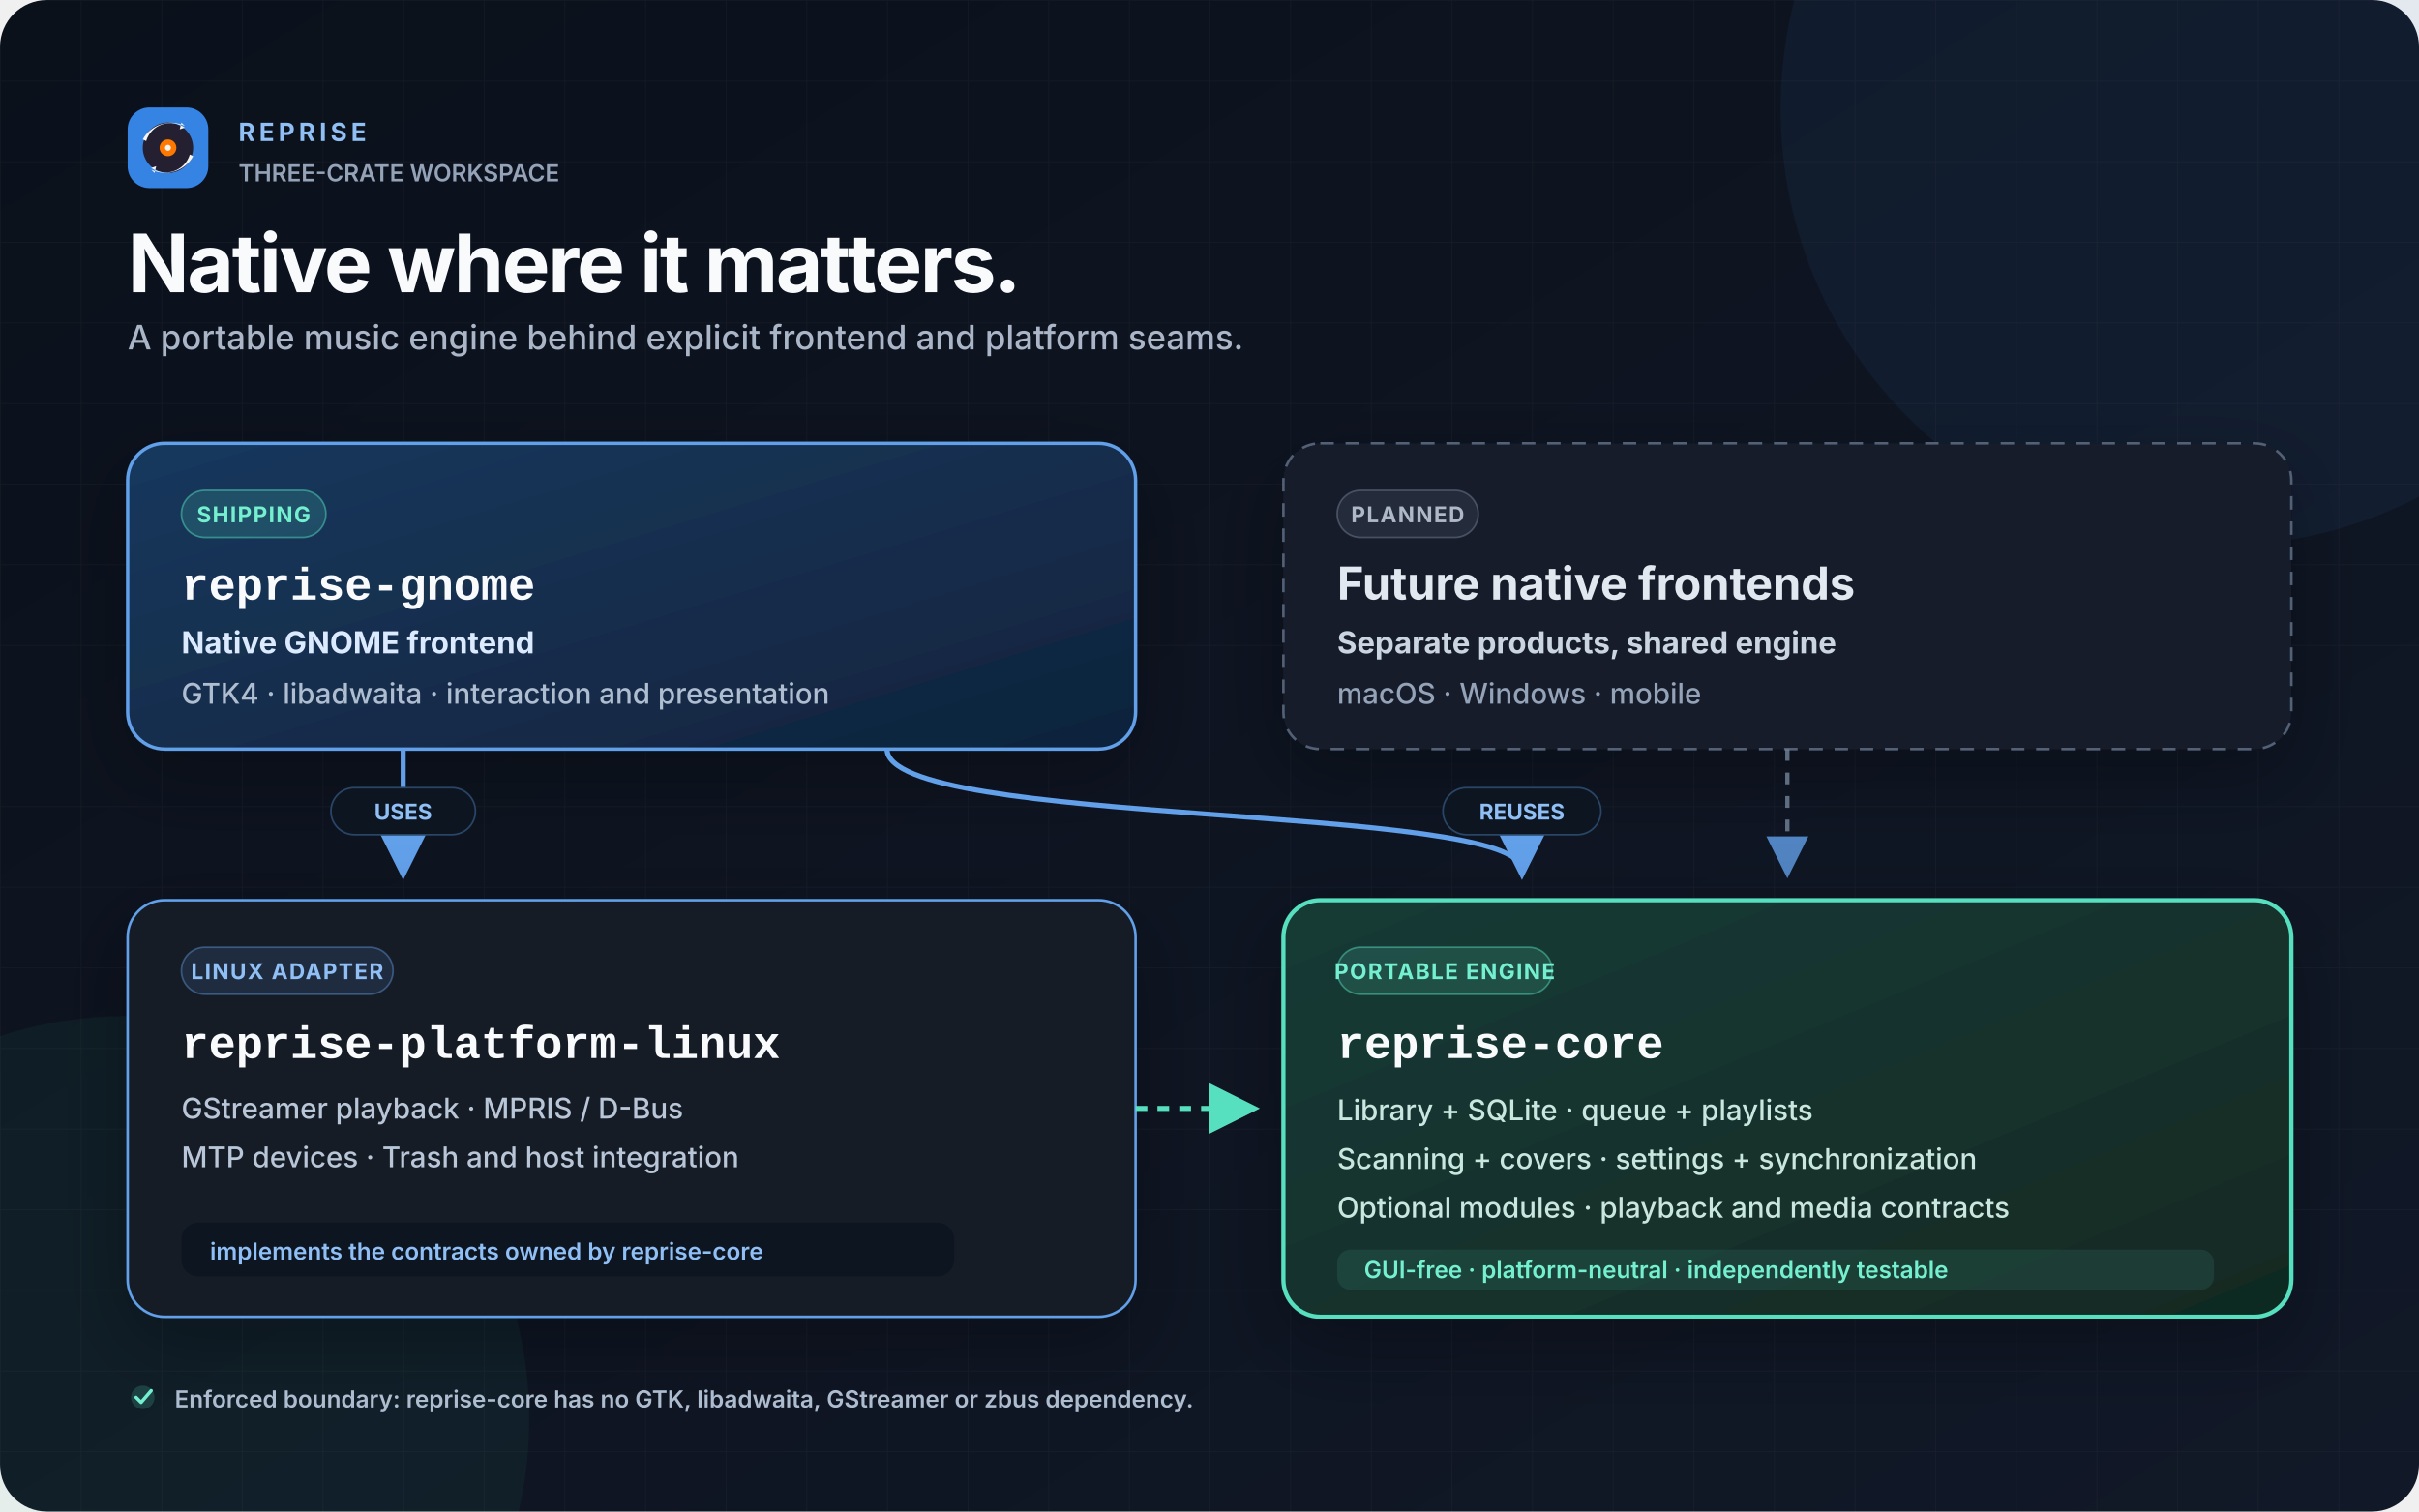
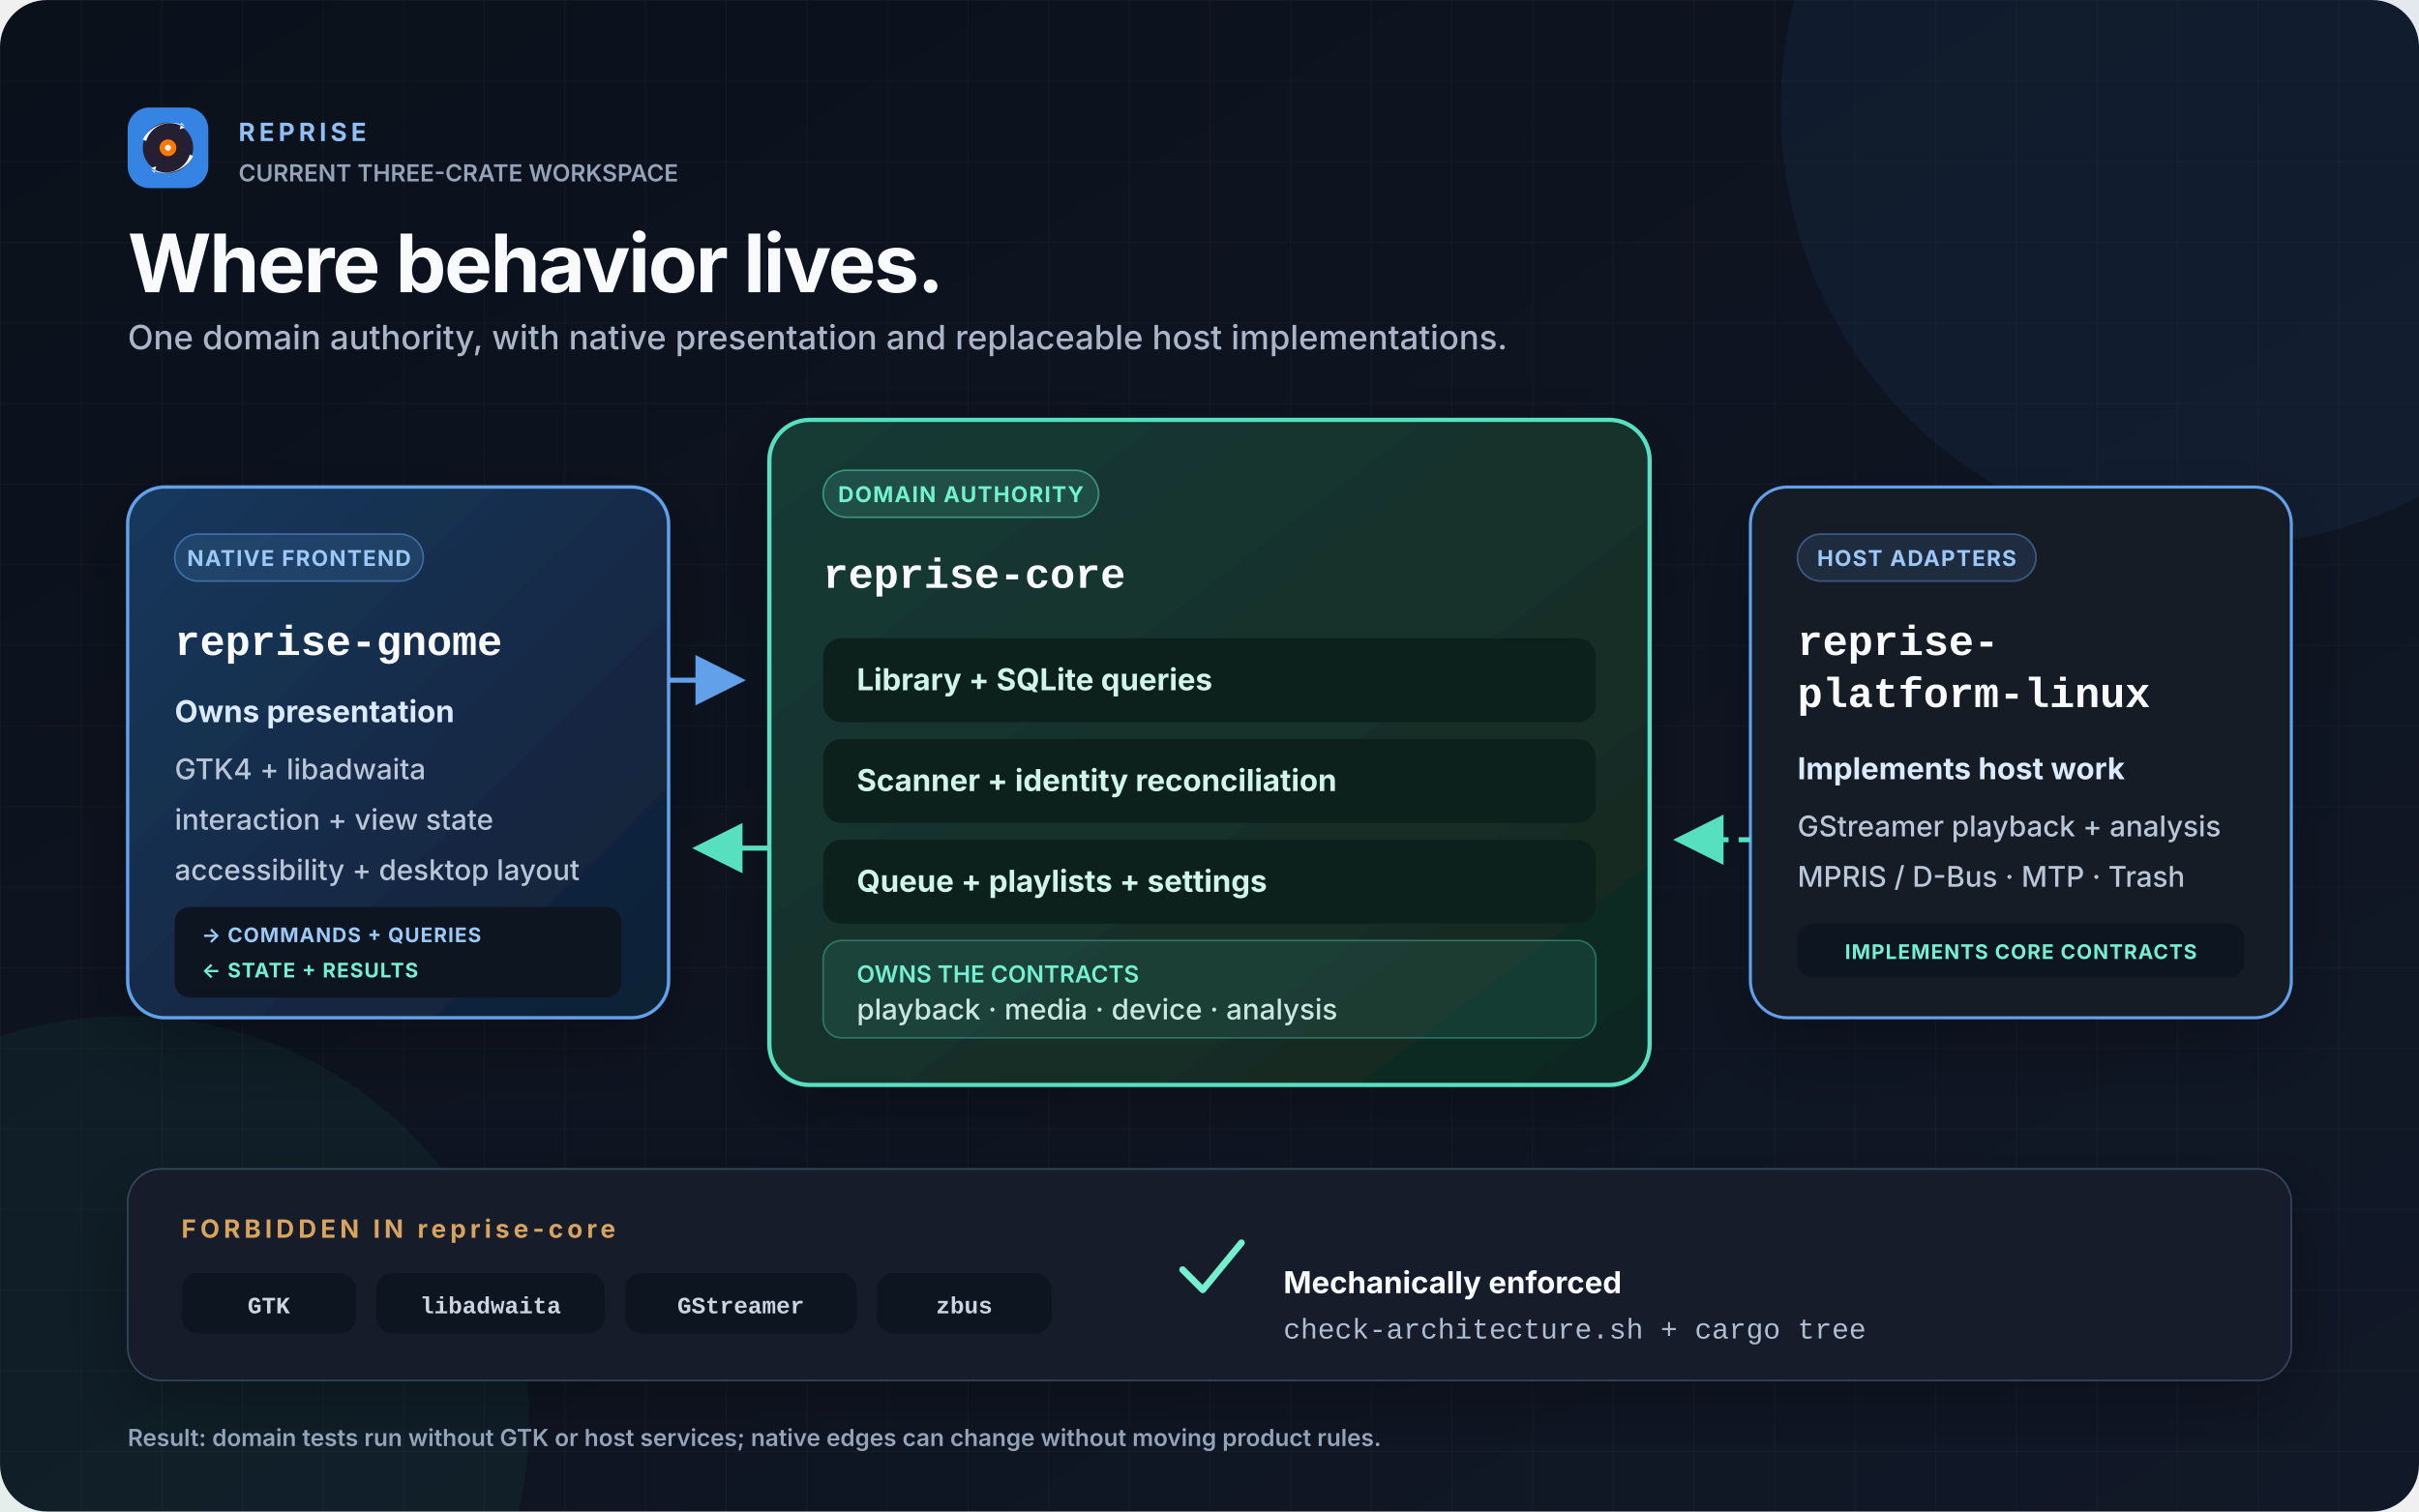
<svg xmlns="http://www.w3.org/2000/svg" width="1440" height="900" viewBox="0 0 1440 900" role="img" aria-labelledby="title description">
  <defs>
    <linearGradient id="background" x1="0" y1="0" x2="1" y2="1">
      <stop offset="0" stop-color="#0b111b" />
      <stop offset="1" stop-color="#111827" />
    </linearGradient>
-     <linearGradient id="gnome-card" x1="0" y1="0" x2="1" y2="1">
+     <linearGradient id="core" x1="0" y1="0" x2="1" y2="1">
+       <stop offset="0" stop-color="#193b36" />
+       <stop offset="1" stop-color="#10271f" />
+     </linearGradient>
+     <linearGradient id="edge" x1="0" y1="0" x2="1" y2="1">
      <stop offset="0" stop-color="#17385d" />
-       <stop offset="1" stop-color="#10233c" />
-     </linearGradient>
-     <linearGradient id="core-card" x1="0" y1="0" x2="1" y2="1">
-       <stop offset="0" stop-color="#193b36" />
-       <stop offset="1" stop-color="#112923" />
+       <stop offset="1" stop-color="#101f34" />
    </linearGradient>
    <pattern id="grid" width="48" height="48" patternUnits="userSpaceOnUse">
      <path d="M48 0H0V48" fill="none" stroke="#ffffff" stroke-opacity="0.035" />
    </pattern>
    <filter id="shadow" x="-20%" y="-20%" width="140%" height="150%">
      <feDropShadow dx="0" dy="16" stdDeviation="22" flood-color="#000000" flood-opacity="0.28" />
-     </filter>
-     <filter id="glow" x="-40%" y="-40%" width="180%" height="180%">
-       <feGaussianBlur stdDeviation="10" result="blur" />
-       <feMerge>
-         <feMergeNode in="blur" />
-         <feMergeNode in="SourceGraphic" />
-       </feMerge>
    </filter>
    <marker id="arrow-blue" markerWidth="10" markerHeight="10" refX="8" refY="5" orient="auto" markerUnits="strokeWidth">
      <path d="M0 0L10 5L0 10Z" fill="#62a0ea" />
    </marker>
    <marker id="arrow-green" markerWidth="10" markerHeight="10" refX="8" refY="5" orient="auto" markerUnits="strokeWidth">
      <path d="M0 0L10 5L0 10Z" fill="#57e0bf" />
    </marker>
    <style>
      .sans { font-family: Inter, ui-sans-serif, system-ui, -apple-system, BlinkMacSystemFont, "Segoe UI", sans-serif; }
      .mono { font-family: "SFMono-Regular", Consolas, "Liberation Mono", monospace; }
      .eyebrow { font-size: 15px; font-weight: 700; letter-spacing: 2.4px; }
      .title { font-size: 48px; font-weight: 750; letter-spacing: -1.2px; }
      .subtitle { font-size: 20px; font-weight: 450; }
-       .crate { font-size: 27px; font-weight: 700; }
-       .card-title { font-size: 18px; font-weight: 650; }
+       .crate { font-size: 25px; font-weight: 700; }
+       .card-title { font-size: 18px; font-weight: 700; }
      .body { font-size: 17px; font-weight: 450; }
      .small { font-size: 14px; font-weight: 600; }
-       .pill { font-size: 13px; font-weight: 700; letter-spacing: 0.8px; }
-       .line-label { font-size: 13px; font-weight: 650; }
+       .pill { font-size: 13px; font-weight: 700; letter-spacing: 0.7px; }
+       .flow { font-size: 12px; font-weight: 750; letter-spacing: 0.6px; }
    </style>
  </defs>
  <rect width="1440" height="900" rx="28" fill="url(#background)" />
  <rect width="1440" height="900" rx="28" fill="url(#grid)" />
  <circle cx="1320" cy="65" r="260" fill="#3584e4" opacity="0.07" />
  <circle cx="75" cy="845" r="240" fill="#2ec7a6" opacity="0.055" />
  <g class="sans">
    <g transform="translate(76 64)">
      <rect width="48" height="48" rx="13" fill="#3584e4" />
      <circle cx="24" cy="24" r="15" fill="#241f31" />
      <circle cx="24" cy="24" r="5" fill="#ff7800" />
      <circle cx="24" cy="24" r="1.8" fill="#f6f5f4" />
      <path d="M11 20a15 15 0 0 1 23-8l-3 1 1-4 2 2A19 19 0 0 0 9 19z" fill="#f6f5f4" />
      <path d="M37 28a15 15 0 0 1-23 8l3-1-1 4-2-2a19 19 0 0 0 25-8z" fill="#f6f5f4" />
    </g>
    <text x="142" y="84" class="eyebrow" fill="#8fbff5">REPRISE</text>
-     <text x="142" y="108" class="small" fill="#94a3b8">THREE-CRATE WORKSPACE</text>
-     <text x="76" y="174" class="title" fill="#f8fafc">Native where it matters.</text>
-     <text x="76" y="208" class="subtitle" fill="#aab6c8">A portable music engine behind explicit frontend and platform seams.</text>
+     <text x="142" y="108" class="small" fill="#94a3b8">CURRENT THREE-CRATE WORKSPACE</text>
+     <text x="76" y="174" class="title" fill="#f8fafc">Where behavior lives.</text>
+     <text x="76" y="208" class="subtitle" fill="#aab6c8">One domain authority, with native presentation and replaceable host implementations.</text>
    <g filter="url(#shadow)">
-       <rect x="76" y="264" width="600" height="182" rx="22" fill="url(#gnome-card)" stroke="#62a0ea" stroke-width="2" />
-       <rect x="764" y="264" width="600" height="182" rx="22" fill="#151d2a" stroke="#526176" stroke-width="1.5" stroke-dasharray="8 7" />
+       <rect x="76" y="290" width="322" height="316" rx="22" fill="url(#edge)" stroke="#62a0ea" stroke-width="2" />
    </g>
-     <rect x="108" y="292" width="86" height="28" rx="14" fill="#57e0bf" fill-opacity="0.16" stroke="#57e0bf" stroke-opacity="0.48" />
-     <text x="151" y="311" class="pill" text-anchor="middle" fill="#74f0d0">SHIPPING</text>
-     <text x="108" y="357" class="crate mono" fill="#f8fafc">reprise-gnome</text>
-     <text x="108" y="389" class="card-title" fill="#dbeafe">Native GNOME frontend</text>
-     <text x="108" y="419" class="body" fill="#aebdd0">GTK4 · libadwaita · interaction and presentation</text>
-     <rect x="796" y="292" width="84" height="28" rx="14" fill="#94a3b8" fill-opacity="0.12" stroke="#94a3b8" stroke-opacity="0.36" />
-     <text x="838" y="311" class="pill" text-anchor="middle" fill="#aeb8c7">PLANNED</text>
-     <text x="796" y="357" class="crate" fill="#e2e8f0">Future native frontends</text>
-     <text x="796" y="389" class="card-title" fill="#cbd5e1">Separate products, shared engine</text>
-     <text x="796" y="419" class="body" fill="#94a3b8">macOS · Windows · mobile</text>
-     <path d="M240 446V518" fill="none" stroke="#62a0ea" stroke-width="3" marker-end="url(#arrow-blue)" />
-     <path d="M528 446C528 493 906 478 906 518" fill="none" stroke="#62a0ea" stroke-width="3" marker-end="url(#arrow-blue)" />
-     <path d="M1064 446V518" fill="none" stroke="#73839a" stroke-width="2.5" stroke-dasharray="7 7" marker-end="url(#arrow-blue)" opacity="0.8" />
-     <g>
-       <rect x="197" y="469" width="86" height="28" rx="14" fill="#0d1521" stroke="#294667" />
-       <text x="240" y="488" class="line-label" text-anchor="middle" fill="#8fbff5">USES</text>
-       <rect x="859" y="469" width="94" height="28" rx="14" fill="#0d1521" stroke="#294667" />
-       <text x="906" y="488" class="line-label" text-anchor="middle" fill="#8fbff5">REUSES</text>
+     <rect x="104" y="318" width="148" height="28" rx="14" fill="#62a0ea" fill-opacity="0.14" stroke="#62a0ea" stroke-opacity="0.48" />
+     <text x="178" y="337" class="pill" text-anchor="middle" fill="#9bc8f7">NATIVE FRONTEND</text>
+     <text x="104" y="390" class="crate mono" fill="#f8fafc">reprise-gnome</text>
+     <text x="104" y="430" class="card-title" fill="#dbeafe">Owns presentation</text>
+     <text x="104" y="464" class="body" fill="#b8c6d8">GTK4 + libadwaita</text>
+     <text x="104" y="494" class="body" fill="#b8c6d8">interaction + view state</text>
+     <text x="104" y="524" class="body" fill="#b8c6d8">accessibility + desktop layout</text>
+     <rect x="104" y="540" width="266" height="54" rx="9" fill="#0d1521" />
+     <text x="120" y="561" class="flow" fill="#9bc8f7">→ COMMANDS + QUERIES</text>
+     <text x="120" y="582" class="flow" fill="#74f0d0">← STATE + RESULTS</text>
+     <g filter="url(#shadow)">
+       <rect x="458" y="250" width="524" height="396" rx="24" fill="url(#core)" stroke="#57e0bf" stroke-width="2.5" />
    </g>
+     <rect x="490" y="280" width="164" height="28" rx="14" fill="#57e0bf" fill-opacity="0.14" stroke="#57e0bf" stroke-opacity="0.5" />
+     <text x="572" y="299" class="pill" text-anchor="middle" fill="#74f0d0">DOMAIN AUTHORITY</text>
+     <text x="490" y="350" class="crate mono" fill="#f8fafc">reprise-core</text>
+     <rect x="490" y="380" width="460" height="50" rx="11" fill="#0c211c" />
+     <text x="510" y="411" class="card-title" fill="#d2f5eb">Library + SQLite queries</text>
+     <rect x="490" y="440" width="460" height="50" rx="11" fill="#0c211c" />
+     <text x="510" y="471" class="card-title" fill="#d2f5eb">Scanner + identity reconciliation</text>
+     <rect x="490" y="500" width="460" height="50" rx="11" fill="#0c211c" />
+     <text x="510" y="531" class="card-title" fill="#d2f5eb">Queue + playlists + settings</text>
+     <rect x="490" y="560" width="460" height="58" rx="11" fill="#57e0bf" fill-opacity="0.1" stroke="#57e0bf" stroke-opacity="0.35" />
+     <text x="510" y="585" class="small" fill="#74f0d0">OWNS THE CONTRACTS</text>
+     <text x="510" y="607" class="body" fill="#c9e7df">playback · media · device · analysis</text>
    <g filter="url(#shadow)">
-       <rect x="76" y="536" width="600" height="248" rx="22" fill="#171e28" stroke="#62a0ea" stroke-width="1.5" />
-       <rect x="764" y="536" width="600" height="248" rx="22" fill="url(#core-card)" stroke="#57e0bf" stroke-width="2.5" />
+       <rect x="1042" y="290" width="322" height="316" rx="22" fill="#171e28" stroke="#62a0ea" stroke-width="1.8" />
    </g>
-     <rect x="108" y="564" width="126" height="28" rx="14" fill="#62a0ea" fill-opacity="0.13" stroke="#62a0ea" stroke-opacity="0.42" />
-     <text x="171" y="583" class="pill" text-anchor="middle" fill="#8fbff5">LINUX ADAPTER</text>
-     <text x="108" y="630" class="crate mono" fill="#f8fafc">reprise-platform-linux</text>
-     <text x="108" y="666" class="body" fill="#b8c6d8">GStreamer playback · MPRIS / D-Bus</text>
-     <text x="108" y="695" class="body" fill="#b8c6d8">MTP devices · Trash and host integration</text>
-     <rect x="108" y="728" width="460" height="32" rx="10" fill="#0d1521" />
-     <text x="125" y="750" class="small" fill="#8fbff5">implements the contracts owned by reprise-core</text>
-     <rect x="796" y="564" width="128" height="28" rx="14" fill="#57e0bf" fill-opacity="0.14" stroke="#57e0bf" stroke-opacity="0.46" />
-     <text x="860" y="583" class="pill" text-anchor="middle" fill="#74f0d0">PORTABLE ENGINE</text>
-     <text x="796" y="630" class="crate mono" fill="#f8fafc">reprise-core</text>
-     <text x="796" y="667" class="body" fill="#c9e7df">Library + SQLite · queue + playlists</text>
-     <text x="796" y="696" class="body" fill="#c9e7df">Scanning + covers · settings + synchronization</text>
-     <text x="796" y="725" class="body" fill="#c9e7df">Optional modules · playback and media contracts</text>
-     <rect x="796" y="744" width="522" height="24" rx="8" fill="#57e0bf" fill-opacity="0.1" />
-     <text x="812" y="761" class="small" fill="#74f0d0">GUI-free · platform-neutral · independently testable</text>
-     <path d="M676 660H744" fill="none" stroke="#57e0bf" stroke-width="3" stroke-dasharray="7 6" marker-end="url(#arrow-green)" />
-     <g transform="translate(76 824)">
-       <circle cx="9" cy="8" r="7" fill="#57e0bf" opacity="0.18" />
-       <path d="M5 8l3 3 6-7" fill="none" stroke="#74f0d0" stroke-width="2" stroke-linecap="round" stroke-linejoin="round" />
-       <text x="28" y="14" class="small" fill="#aebccf">Enforced boundary: reprise-core has no GTK, libadwaita, GStreamer or zbus dependency.</text>
+     <rect x="1070" y="318" width="142" height="28" rx="14" fill="#62a0ea" fill-opacity="0.13" stroke="#62a0ea" stroke-opacity="0.44" />
+     <text x="1141" y="337" class="pill" text-anchor="middle" fill="#9bc8f7">HOST ADAPTERS</text>
+     <text x="1070" y="390" class="crate mono" fill="#f8fafc">reprise-</text>
+     <text x="1070" y="421" class="crate mono" fill="#f8fafc">platform-linux</text>
+     <text x="1070" y="464" class="card-title" fill="#dbeafe">Implements host work</text>
+     <text x="1070" y="498" class="body" fill="#b8c6d8">GStreamer playback + analysis</text>
+     <text x="1070" y="528" class="body" fill="#b8c6d8">MPRIS / D-Bus · MTP · Trash</text>
+     <rect x="1070" y="550" width="266" height="32" rx="9" fill="#0d1521" />
+     <text x="1203" y="571" class="flow" text-anchor="middle" fill="#74f0d0">IMPLEMENTS CORE CONTRACTS</text>
+     <path d="M398 405H438" fill="none" stroke="#62a0ea" stroke-width="3" marker-end="url(#arrow-blue)" />
+     <path d="M458 505H418" fill="none" stroke="#57e0bf" stroke-width="3" marker-end="url(#arrow-green)" />
+     <path d="M1042 500H1002" fill="none" stroke="#57e0bf" stroke-width="3" stroke-dasharray="7 6" marker-end="url(#arrow-green)" />
+     <g filter="url(#shadow)">
+       <rect x="76" y="696" width="1288" height="126" rx="20" fill="#151d2a" stroke="#35445a" />
    </g>
+     <text x="108" y="737" class="eyebrow" fill="#d8a35d">FORBIDDEN IN reprise-core</text>
+     <g class="mono">
+       <rect x="108" y="758" width="104" height="36" rx="10" fill="#0d1521" />
+       <text x="160" y="782" class="small" text-anchor="middle" fill="#cbd5e1">GTK</text>
+       <rect x="224" y="758" width="136" height="36" rx="10" fill="#0d1521" />
+       <text x="292" y="782" class="small" text-anchor="middle" fill="#cbd5e1">libadwaita</text>
+       <rect x="372" y="758" width="138" height="36" rx="10" fill="#0d1521" />
+       <text x="441" y="782" class="small" text-anchor="middle" fill="#cbd5e1">GStreamer</text>
+       <rect x="522" y="758" width="104" height="36" rx="10" fill="#0d1521" />
+       <text x="574" y="782" class="small" text-anchor="middle" fill="#cbd5e1">zbus</text>
+     </g>
+     <path d="M704 756l12 12 23-28" fill="none" stroke="#74f0d0" stroke-width="4" stroke-linecap="round" stroke-linejoin="round" />
+     <text x="764" y="770" class="card-title" fill="#f8fafc">Mechanically enforced</text>
+     <text x="764" y="797" class="body mono" fill="#aebdd0">check-architecture.sh + cargo tree</text>
+     <text x="76" y="861" class="small" fill="#94a3b8">Result: domain tests run without GTK or host services; native edges can change without moving product rules.</text>
  </g>
</svg>
